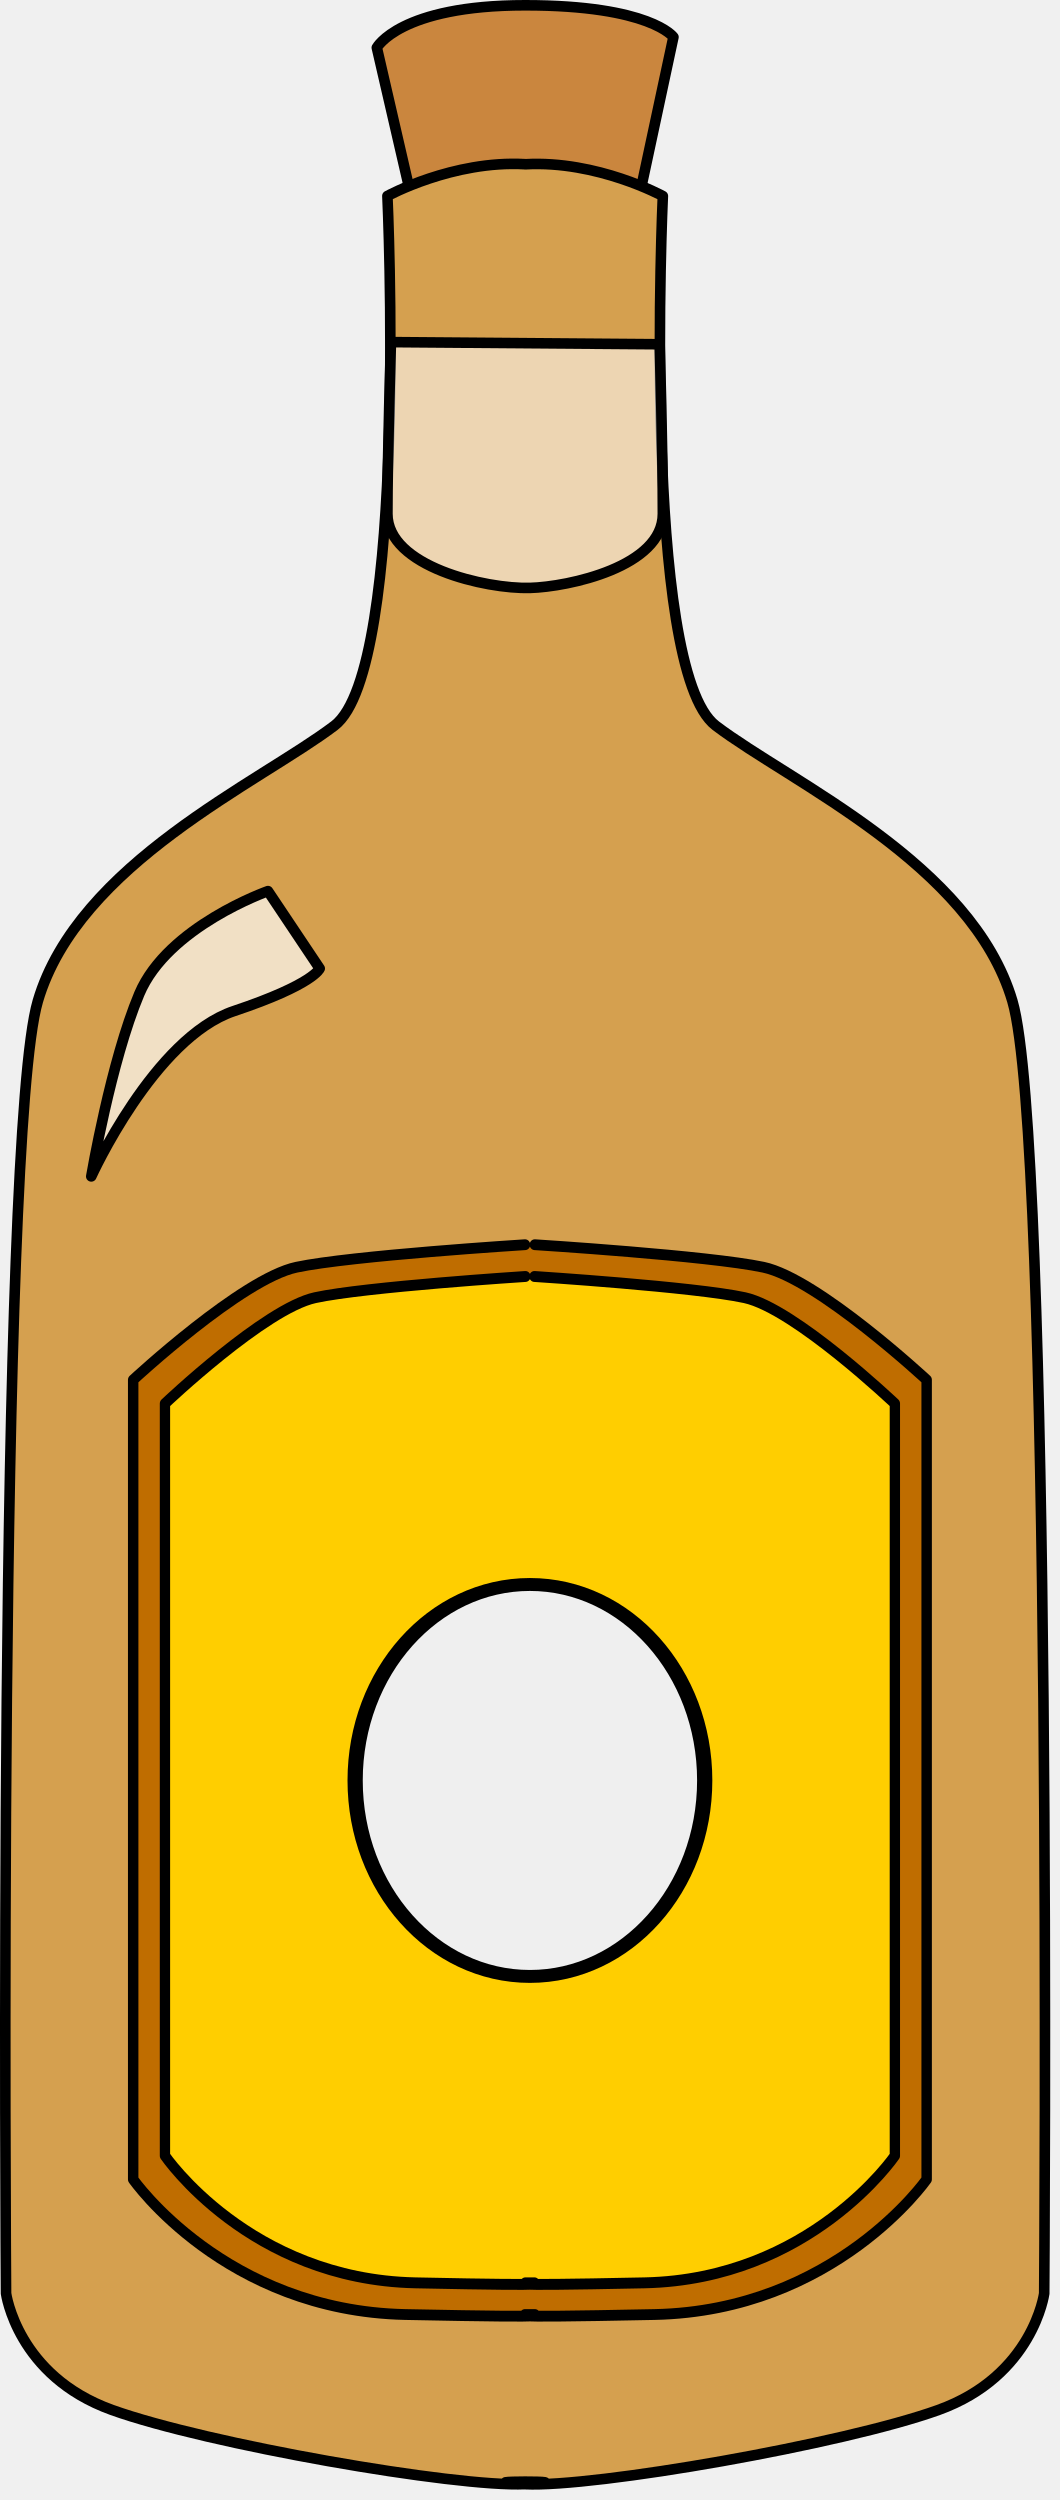
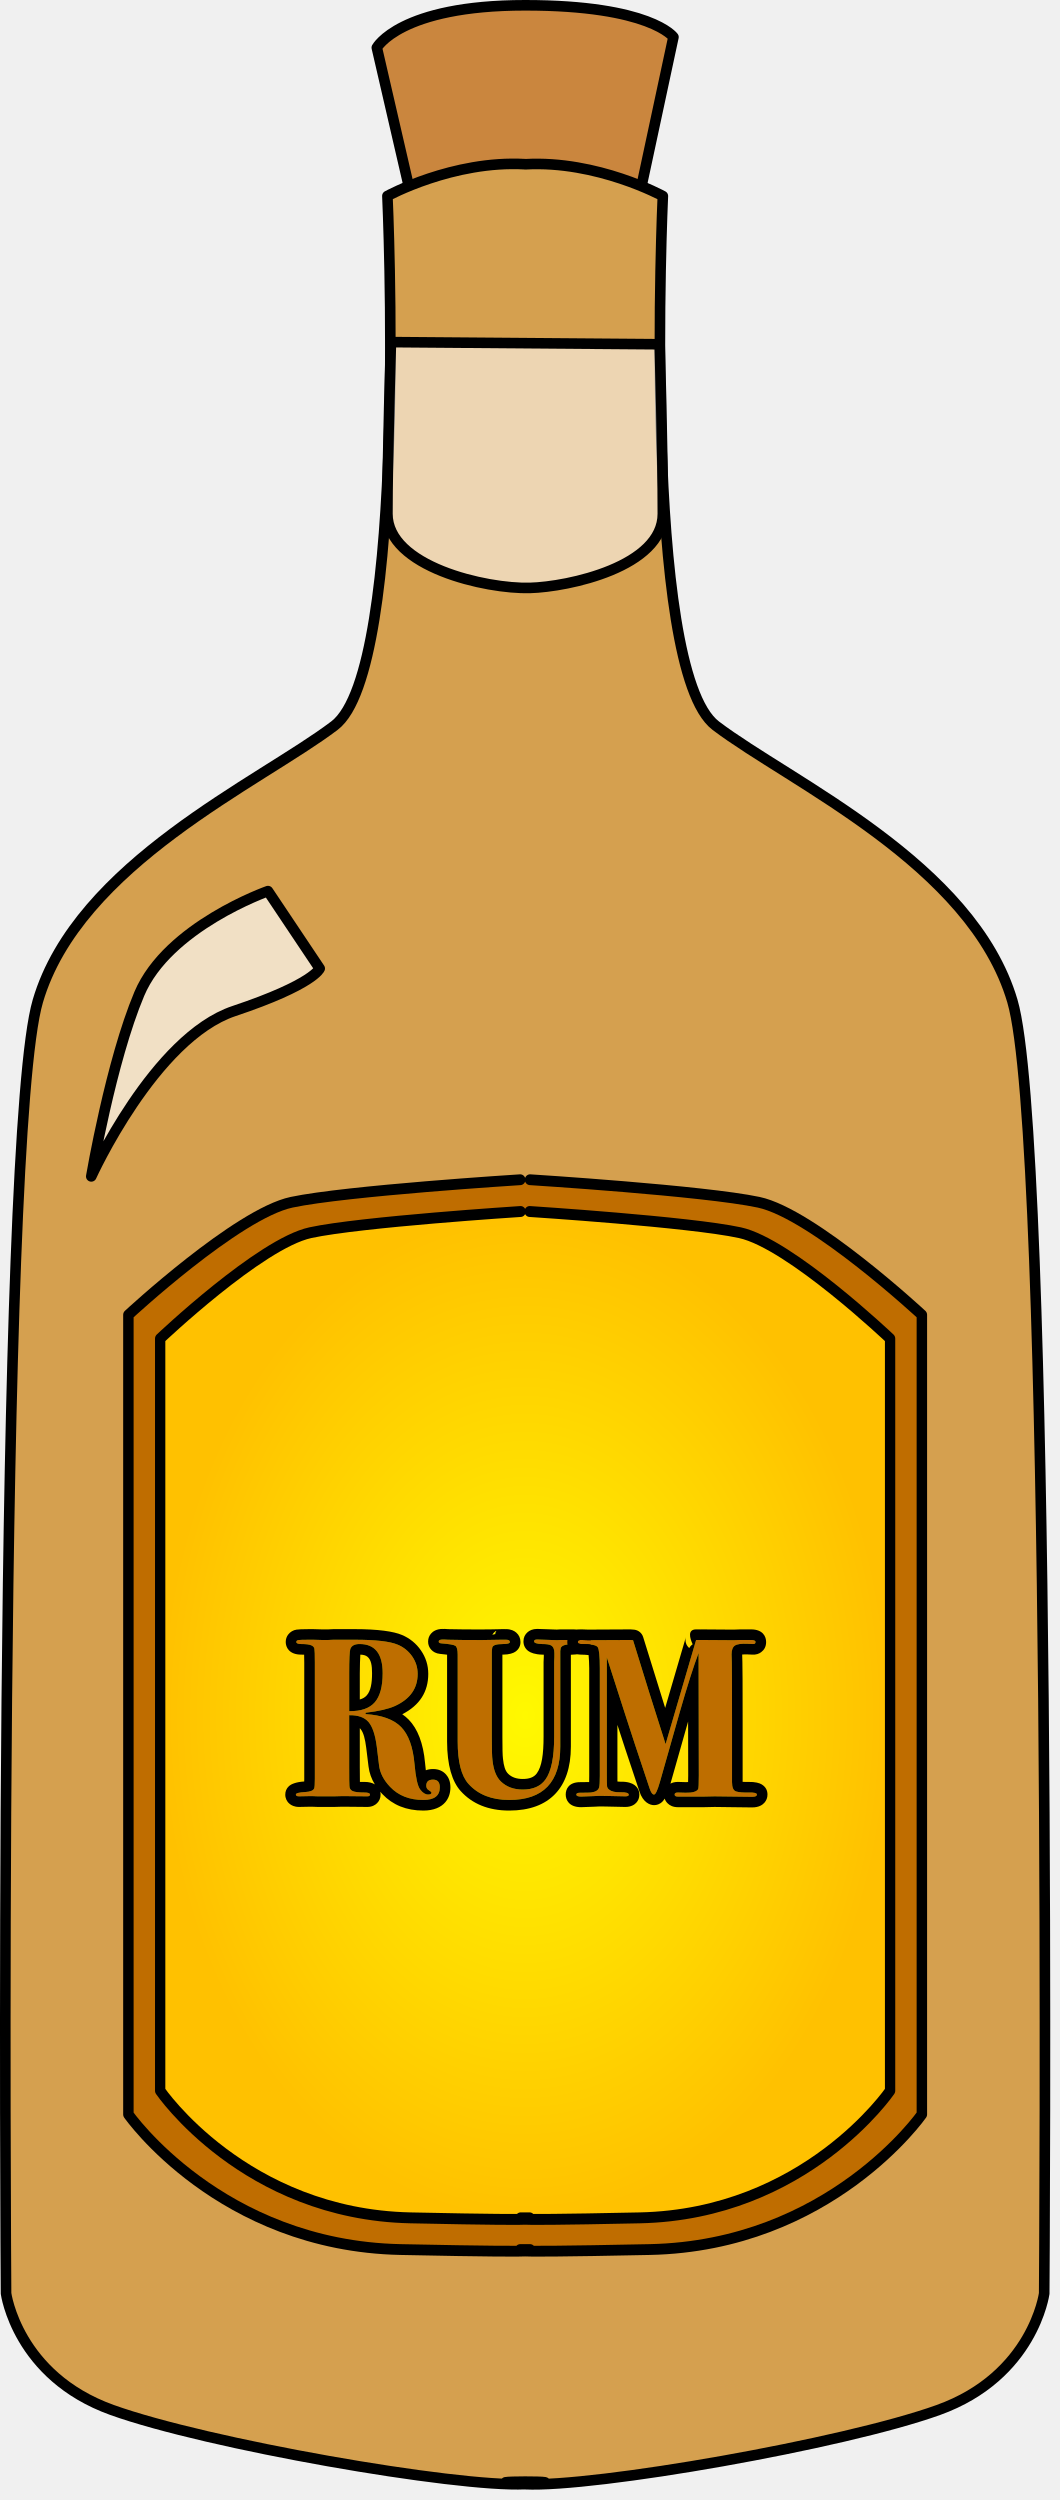
<svg xmlns="http://www.w3.org/2000/svg" viewBox="0 0 100 236" xml:space="preserve" style="fill-rule:evenodd;clip-rule:evenodd;stroke-linecap:round;stroke-linejoin:round;stroke-miterlimit:1.5">
  <path d="m109 20-3-13s2.151-4 14-4 14 3 14 3l-3 14h-22Z" style="fill:#ca863e;stroke:#000;stroke-width:1px" transform="translate(-70.428 -2.5)" />
  <path d="M120 18c-6.819-.387-13 3-13 3s2.055 44.647-5 50c-7.055 5.353-24.189 13.021-28 26s-3 122-3 122 1.04 7.78 10 11c8.96 3.22 32.464 7.315 39 7 6.536-.315-6.536-.308 0 .007 6.536.314 30.04-3.78 39-7s10-11 10-11 .811-109.021-3-122-20.945-20.648-28-26c-7.055-5.353-5-50-5-50s-6.181-3.387-13-3" style="fill:#d5a04f;stroke:#000;stroke-width:1px" transform="translate(-70.428 -2.5)" />
-   <path d="M120.904 123s16 .974 21 2 15 10 15 10v71s-8.417 11.665-25 12c-16.583.335-11 0-11 0H120s5.583.335-11 0-25-12-25-12v-71s10-8.974 15-10c5-1.026 21-2 21-2" style="fill:#bf6d00;stroke:#000;stroke-width:.96px" transform="matrix(1.02743 0 0 1.06306 -73.732 -13.256)" />
-   <path d="M120.904 123s16 .974 21 2 15 10 15 10v71s-8.417 11.665-25 12c-16.583.335-11 0-11 0H120s5.583.335-11 0-25-12-25-12v-71s10-8.974 15-10c5-1.026 21-2 21-2" style="fill:#ffce00;stroke:#000;stroke-width:1.03px" transform="matrix(.94513 0 0 1 -63.819 -2.5)" />
-   <ellipse cx="127" cy="170.5" rx="14" ry="18.5" style="fill:#efefef;stroke:#000;stroke-width:1.22px" transform="matrix(1.17857 0 0 1 -99.654 -2.425)" />
+   <path d="M120.904 123s16 .974 21 2 15 10 15 10v71s-8.417 11.665-25 12c-16.583.335-11 0-11 0H120s5.583.335-11 0-25-12-25-12v-71s10-8.974 15-10c5-1.026 21-2 21-2" style="fill:#bf6d00;stroke:#000;stroke-width:.96px" transform="matrix(1.02743 0 0 1.06306 -74.184 -19.39)" />
+   <path d="M120.904 123s16 .974 21 2 15 10 15 10v71s-8.417 11.665-25 12c-16.583.335-11 0-11 0H120s5.583.335-11 0-25-12-25-12v-71s10-8.974 15-10c5-1.026 21-2 21-2" style="fill:url(#a);stroke:#000;stroke-width:1.03px" transform="matrix(.94513 0 0 1 -64.271 -8.634)" />
+   <path d="M43.596 160.464c0 .797-.435 1.195-1.305 1.195-1.096 0-1.973-.413-2.628-1.238-.513-.64-.805-1.322-.876-2.048l-.179-1.749c-.119-1.109-.337-1.884-.653-2.325-.316-.441-.825-.654-1.528-.64v4.842c0 1.124.006 1.728.018 1.814 0 .242.083.409.25.501.167.093.483.139.947.139.287 0 .43.064.43.192 0 .114-.072.17-.215.17l-1.734-.021h-.286a9.39 9.39 0 0 1-.608.021h-1.288a4.63 4.63 0 0 1-.411-.021h-.25l-.823.021c-.166 0-.25-.056-.25-.17 0-.128.244-.206.733-.235.405-.028.644-.142.715-.341.036-.1.054-.398.054-.896v-10.987c0-.739-.012-1.177-.036-1.312a.424.424 0 0 0-.232-.309c-.167-.086-.435-.128-.805-.128-.262 0-.393-.064-.393-.192 0-.1.054-.16.161-.182.107-.021.393-.032.858-.032h.322c.214.015.423.022.626.022h.59c.012 0 .137-.007.375-.022h1.681c1.669 0 2.807.157 3.415.47a2.73 2.73 0 0 1 1.144 1.109 3.24 3.24 0 0 1 .429 1.643c0 1.365-.596 2.375-1.788 3.029-.524.285-1.299.498-2.324.64l-.018.128c1.299.1 2.241.509 2.825 1.227.584.718.936 1.881 1.055 3.488.095 1.28.244 2.08.447 2.4.202.32.411.48.626.48.178 0 .268-.057.268-.171 0-.057-.069-.135-.206-.235a.493.493 0 0 1-.205-.426c0-.384.178-.576.536-.576.358 0 .536.242.536.725Zm-4.523-10.773c0-1.835-.608-2.752-1.824-2.752-.393 0-.638.156-.733.469-.06.199-.089.974-.089 2.325v3.542c.929.014 1.603-.263 2.02-.832.417-.569.626-1.486.626-2.752Z" style="fill:#be6e00;fill-rule:nonzero" transform="matrix(1.19318 0 0 1 -10.5 8.258)" />
+   <path d="M28.717 168.173a5.25 5.25 0 0 0 .005-.24v-10.987c0-.279-.006-.544-.012-.747-.079-.003-.168-.002-.269-.002-1.167 0-1.468-.715-1.468-1.192 0-.279.087-.51.23-.7a1.2 1.2 0 0 1 .797-.468c.15-.025.544-.046 1.188-.046h.385l.054.002c.238.013.468.02.692.02H31.024l.397-.02.05-.002h2.006c2.186 0 3.672.208 4.47.551a4.051 4.051 0 0 1 1.794 1.463c.46.67.687 1.405.687 2.208 0 1.677-.796 2.963-2.454 3.811.228.157.433.33.614.516.824.848 1.37 2.2 1.538 4.096.022.245.046.471.072.677.192-.073.417-.116.681-.116.555 0 .952.205 1.23.52.239.271.41.662.41 1.205 0 .596-.184 1.063-.494 1.421-.399.458-1.066.774-2.063.774-1.615 0-2.895-.53-3.86-1.548a4.792 4.792 0 0 1-.208-.229c.023.094.033.184.033.265 0 .344-.127.61-.334.816-.181.181-.47.354-.922.354h-.01l-2.059-.02h-.006s-.309 0-.292-.002c-.271.015-.528.022-.769.022H30c-.154 0-.33-.006-.528-.02h-.25l-.97.02h-.023c-.44 0-.726-.15-.901-.302a1.091 1.091 0 0 1-.397-.868c0-.285.095-.564.355-.804.165-.153.62-.382 1.432-.428Zm6.669.275a4.15 4.15 0 0 1-.598-1.696l-.214-1.745c-.108-.85-.256-1.462-.546-1.8a.632.632 0 0 0-.063-.065v3.617c0 .63.006 1.158.01 1.453.12.004.266.001.44.001.428 0 .743.094.97.235Zm6.133.274c0-.483-.213-.725-.64-.725-.427 0-.64.192-.64.576a.47.47 0 0 0 .245.426c.164.1.246.178.246.235 0 .114-.107.171-.32.171-.256 0-.506-.16-.747-.48-.242-.32-.42-1.12-.533-2.4-.142-1.607-.562-2.77-1.259-3.488-.697-.718-1.82-1.127-3.37-1.227l.02-.128c1.224-.142 2.149-.355 2.774-.64 1.422-.654 2.133-1.664 2.133-3.029 0-.598-.17-1.145-.512-1.643a3.075 3.075 0 0 0-1.365-1.109c-.725-.313-2.083-.47-4.074-.47H31.47a30.6 30.6 0 0 1-.448.022h-.704c-.242 0-.491-.007-.746-.022h-.385c-.554 0-.896.011-1.023.032-.128.022-.192.082-.192.182 0 .128.156.192.468.192.442 0 .762.042.96.128.157.071.25.174.278.31.028.134.043.572.043 1.311v10.987c0 .498-.022.796-.065.896-.084.2-.37.313-.853.341-.583.03-.874.107-.874.235 0 .114.1.17.298.17l.982-.02h.298c.185.013.349.02.49.02h1.537c.227 0 .47-.007.726-.02h.341l2.069.02c.17 0 .257-.056.257-.17 0-.128-.171-.192-.514-.192-.553 0-.93-.046-1.13-.139-.199-.092-.298-.259-.298-.5-.014-.087-.021-.69-.021-1.815v-4.842c.839-.014 1.446.2 1.823.64.377.441.637 1.216.78 2.325l.213 1.75c.084.725.433 1.407 1.045 2.047.781.825 1.828 1.238 3.136 1.238 1.038 0 1.557-.398 1.557-1.195Zm-5.397-10.773c0 1.266-.25 2.183-.747 2.752-.498.57-1.302.846-2.41.832v-3.542c0-1.35.034-2.126.106-2.325.113-.313.406-.469.875-.469 1.45 0 2.176.917 2.176 2.752Zm-2.107-1.75c-.02.352-.05 1.033-.05 1.792v2.441c.27-.076.492-.2.657-.39.376-.429.5-1.138.5-2.093 0-.724-.085-1.258-.428-1.547-.17-.144-.401-.197-.68-.204Z" />
+   <path d="M54.717 146.747c0 .114-.202.178-.608.192-.5.014-.804.114-.911.298-.036.057-.06.178-.072.363v9.024c0 3.357-1.347 5.035-4.041 5.035-1.382 0-2.455-.505-3.218-1.515-.572-.754-.858-2.091-.858-4.011v-8.192c0-.455-.06-.732-.179-.832-.119-.099-.495-.177-1.126-.234-.132-.014-.197-.071-.197-.171 0-.128.107-.192.322-.192h.143c.107.014.196.021.268.021l1.109.022a62.3 62.3 0 0 0 3.111-.022h.375c.203 0 .304.072.304.214 0 .128-.185.192-.554.192-.525 0-.805.114-.841.341a3.095 3.095 0 0 0-.035.448v7.979c0 1.152.017 1.884.053 2.197.084.925.304 1.593.662 2.005.441.512 1.019.768 1.734.768.811 0 1.407-.312 1.788-.938.465-.754.697-2.105.697-4.054v-7.04c0-.128.006-.291.018-.49v-.363c0-.37-.089-.611-.268-.725-.119-.086-.352-.128-.697-.128-.429-.014-.644-.1-.644-.256 0-.114.083-.171.25-.171.179 0 .441.011.787.032.346.021.608.032.787.032l.304-.021h.983c.37 0 .554.064.554.192Z" style="fill:#be6e00;fill-rule:nonzero" transform="matrix(1.19318 0 0 1 -10.5 8.258)" />
+   <path d="M41.797 153.783a.997.997 0 0 1 .28-.007 1.843 1.843 0 0 0 .227.016l1.32.021c1.234.014 2.146.014 2.735 0h.006l.862-.017c.03-.003.062-.004.095-.005h.351c.035 0 .067.002.097.005v-.005c.471 0 .778.161.966.327.253.224.396.514.396.887 0 .352-.134.68-.498.926-.182.122-.559.266-1.163.266h-.045v7.768c0 1.081.014 1.768.055 2.062l.004.028c.068.634.196 1.111.489 1.393l.002.003c.347.337.81.484 1.372.484.592 0 1.047-.144 1.325-.526l.003-.005c.472-.64.637-1.804.637-3.46v-7.04c0-.139.008-.314.022-.525v-.177a2.66 2.66 0 0 0-.152-.005h-.028c-.659-.019-1.068-.185-1.266-.33a1.097 1.097 0 0 1-.474-.926c0-.365.142-.65.397-.869.176-.15.462-.302.901-.302.226 0 .556.011.99.033.37.02.656.03.856.031 0 0 .141-.007.332-.019.021-.002.042-.002.063-.002h1.173c.605 0 .982.143 1.163.266.364.247.498.573.498.926 0 .281-.093.548-.332.78-.156.151-.586.388-1.364.411h-.006a2.744 2.744 0 0 0-.196.014v8.672c0 1.993-.529 3.471-1.484 4.468-.967 1.011-2.401 1.567-4.338 1.567-1.973 0-3.492-.636-4.582-1.844-.8-.884-1.281-2.43-1.281-4.682v-8.189a9.573 9.573 0 0 0-.633-.072h-.015c-.408-.038-.667-.207-.83-.378a1.1 1.1 0 0 1-.314-.79c0-.295.097-.542.275-.749.177-.207.517-.443 1.109-.443v.013Zm5.064.173-.094.036a1.01 1.01 0 0 0-.292.331c.082-.025.174-.048.275-.066a.501.501 0 0 1 .11-.3Zm7.927 1.05c0-.129-.22-.193-.661-.193h-1.173l-.363.021c-.213 0-.526-.01-.939-.032a20.197 20.197 0 0 0-.939-.032c-.199 0-.298.057-.298.171 0 .156.257.242.768.256.412 0 .69.042.832.128.214.114.32.355.32.725v.363a7.079 7.079 0 0 0-.022.49v7.04c0 1.95-.276 3.3-.831 4.054-.455.626-1.166.938-2.134.938-.853 0-1.542-.256-2.069-.768-.427-.412-.69-1.08-.79-2.005-.042-.313-.063-1.045-.063-2.197v-7.979c0-.142.015-.29.042-.448.043-.227.377-.34 1.003-.34.44 0 .661-.065.661-.193 0-.142-.12-.214-.362-.214h-.448a88.692 88.692 0 0 1-3.712.022l-1.323-.022a3.02 3.02 0 0 1-.32-.02h-.17c-.257 0-.385.063-.385.191 0 .1.078.157.236.171.752.057 1.201.135 1.343.234.142.1.214.377.214.832v8.192c0 1.92.34 3.257 1.023 4.011.91 1.01 2.191 1.515 3.84 1.515 3.214 0 4.822-1.678 4.822-5.035v-9.024c.014-.185.043-.306.086-.363.127-.184.49-.284 1.087-.298.484-.014.725-.078.725-.192Z" />
+   <path d="M68.681 161.147c0 .142-.119.213-.357.213h-.126c-.262 0-.724-.007-1.385-.021a78.82 78.82 0 0 0-1.475-.022c-.131 0-.406.008-.823.022h-2.092c-.166 0-.25-.064-.25-.192s.084-.192.25-.192l.608.021c.549.014.882-.099 1.002-.341.035-.071.053-.498.053-1.28l-.018-11.563c-.381 1.181-.882 3.058-1.502 5.632l-1.555 6.528c-.191.797-.346 1.195-.465 1.195-.131 0-.25-.199-.358-.598l-1.144-4.096c-.274-.981-1.019-3.733-2.235-8.256v11.03c0 .64.006 1.02.018 1.141a.465.465 0 0 0 .161.309c.179.185.483.271.912.256.429-.014.644.064.644.235 0 .1-.09.149-.269.149l-1.591-.042a7.443 7.443 0 0 0-.948.021 19.26 19.26 0 0 1-.965.043c-.25 0-.375-.064-.375-.192 0-.114.101-.171.303-.171.477 0 .763-.007.859-.021.369-.057.584-.221.643-.491.036-.171.054-.526.054-1.067v-10.176c0-1.137-.057-1.802-.17-1.994-.113-.192-.539-.288-1.278-.288-.191 0-.286-.064-.286-.192 0-.142.101-.206.304-.192l.482.021 3.38-.021c.035 0 .101.007.196.021a854.125 854.125 0 0 0 2.575 9.813l2.414-9.834h.375l2.36.021h.304c.179-.014.34-.021.483-.021h.822c.239 0 .358.064.358.192 0 .142-.072.206-.215.192l-.411-.022c-.5-.028-.837.029-1.01.171-.173.142-.259.42-.259.832 0 .114.006.363.018.747.011.384.017 2.169.017 5.354v5.952c0 .512.111.808.331.886.221.078.549.11.984.096.435-.014.652.05.652.192Z" style="fill:#be6e00;fill-rule:nonzero" transform="matrix(1.19318 0 0 1 -10.5 8.258)" />
+   <path d="M55.616 168.225c.007-.145.007-.335.007-.57V157.48c0-.47-.034-.944-.06-1.24a6.468 6.468 0 0 0-.668-.042c-.454 0-.75-.152-.931-.305a1.106 1.106 0 0 1-.41-.887c0-.39.157-.686.423-.905.192-.159.506-.31.984-.286l.548.02 4.01-.02h.006c.064 0 .185.006.358.028a.997.997 0 0 1 .832.7c.767 2.497 1.459 4.725 2.076 6.684l1.96-6.694a1 1 0 0 0 .314 1.044c.079-.146.19-.267.323-.356-.273-.59-.502-1.407.33-1.407h.344c.037 0 .072.002.104.006v-.006l2.813.021s.326 0 .316.001c.229-.015.435-.022.619-.022h.98c1.132 0 1.428.683 1.428 1.192 0 .451-.193.752-.464.954-.197.15-.48.267-.875.234l-.408-.017h-.03l-.018-.002a3.86 3.86 0 0 0-.466.013c0 .112.007.346.02.701.014.386.023 2.184.023 5.391v5.93c.151.01.331.01.54.004.65-.018 1.062.112 1.258.232.404.247.547.591.547.96 0 .3-.099.55-.279.76-.182.213-.535.453-1.146.453h-.15c-.317 0-.874-.007-1.671-.02-.782-.015-1.363-.023-1.742-.023-.153 0-.47.008-.954.021l-.028.001h-2.496c-.462 0-.76-.17-.945-.35a1.122 1.122 0 0 1-.295-.46c-.075.127-.144.22-.203.277-.27.27-.556.341-.797.341-.4 0-1.046-.265-1.376-1.284l-1.365-4.093c-.138-.416-.378-1.149-.718-2.2v4.657l.002.691c.085.01.187.018.272.016.69-.019 1.12.15 1.326.305.33.247.47.564.47.93 0 .295-.102.544-.292.752-.165.18-.48.396-1.029.396h-.021l-1.9-.042h-.02a9.307 9.307 0 0 0-1.021.02h-.017c-.593.03-.994.044-1.202.044-1.149 0-1.448-.7-1.448-1.192 0-.51.28-1.17 1.363-1.17.434 0 .717-.002.85-.01Zm7.675.152c.173-.096.4-.164.692-.164h.03l.719.021c.072.002.152-.002.224-.008.006-.175.011-.39.011-.613l-.01-5.102-1.666 5.866Zm8.159 1.028c0-.142-.26-.206-.778-.192-.52.014-.91-.018-1.174-.096-.263-.078-.395-.374-.395-.886v-5.952c0-3.185-.008-4.97-.02-5.354a26.32 26.32 0 0 1-.022-.747c0-.412.102-.69.309-.832.206-.142.608-.199 1.205-.17l.49.021c.171.014.257-.05.257-.192 0-.128-.142-.192-.427-.192h-.981c-.17 0-.363.007-.576.021h-.363l-2.816-.02h-.447l-2.88 9.833a745.393 745.393 0 0 1-3.073-9.813 2.308 2.308 0 0 0-.234-.02l-4.033.02-.575-.02c-.242-.015-.363.05-.363.191 0 .128.114.192.341.192.882 0 1.39.096 1.525.288.135.192.203.857.203 1.994v10.176c0 .541-.021.896-.064 1.067-.07.27-.327.434-.768.491-.114.014-.455.021-1.024.021-.241 0-.362.057-.362.171 0 .128.15.192.447.192.2 0 .584-.014 1.152-.043a10.59 10.59 0 0 1 1.131-.02l1.898.041c.214 0 .321-.049.321-.149 0-.17-.256-.249-.768-.235-.512.015-.875-.07-1.088-.256a.447.447 0 0 1-.192-.309c-.015-.12-.022-.5-.022-1.14v-11.03c1.451 4.522 2.34 7.274 2.667 8.255l1.365 4.096c.129.4.27.598.427.598.142 0 .327-.398.555-1.195l1.855-6.528c.74-2.574 1.338-4.45 1.792-5.632l.022 11.563c0 .782-.022 1.21-.063 1.28-.143.242-.54.355-1.196.341l-.725-.02c-.198 0-.299.063-.299.191s.1.192.299.192h2.496c.497-.014.825-.022.982-.022.384 0 .97.008 1.76.022.788.014 1.34.021 1.652.021h.15c.285 0 .427-.07.427-.213Z" />
  <path d="m107.335 34.795 25.368.203S133 45.167 133 51c0 5-8.917 6.901-12.548 7-4.148.113-13.452-2-13.452-7 0-5.415.335-16.205.335-16.205Z" style="fill:#fff;fill-opacity:.56;stroke:#000;stroke-width:1px" transform="translate(-70.428 -2.5)" />
  <path d="M25.295 84.122s-9.463 3.327-12.146 9.7c-2.683 6.373-4.532 17.228-4.532 17.228s5.937-13.09 13.475-15.608c7.538-2.518 8.088-4.014 8.088-4.014l-4.885-7.306Z" style="fill:#fff;fill-opacity:.67;stroke:#000;stroke-width:1px" />
+   <defs>
+     <radialGradient id="a" cx="0" cy="0" r="1" gradientUnits="userSpaceOnUse" gradientTransform="matrix(36.452 0 0 47.5745 120.452 170.575)">
+       <stop offset="0" style="stop-color:#fff900;stop-opacity:1" />
+       <stop offset="1" style="stop-color:#ffc100;stop-opacity:1" />
+     </radialGradient>
+   </defs>
</svg>
